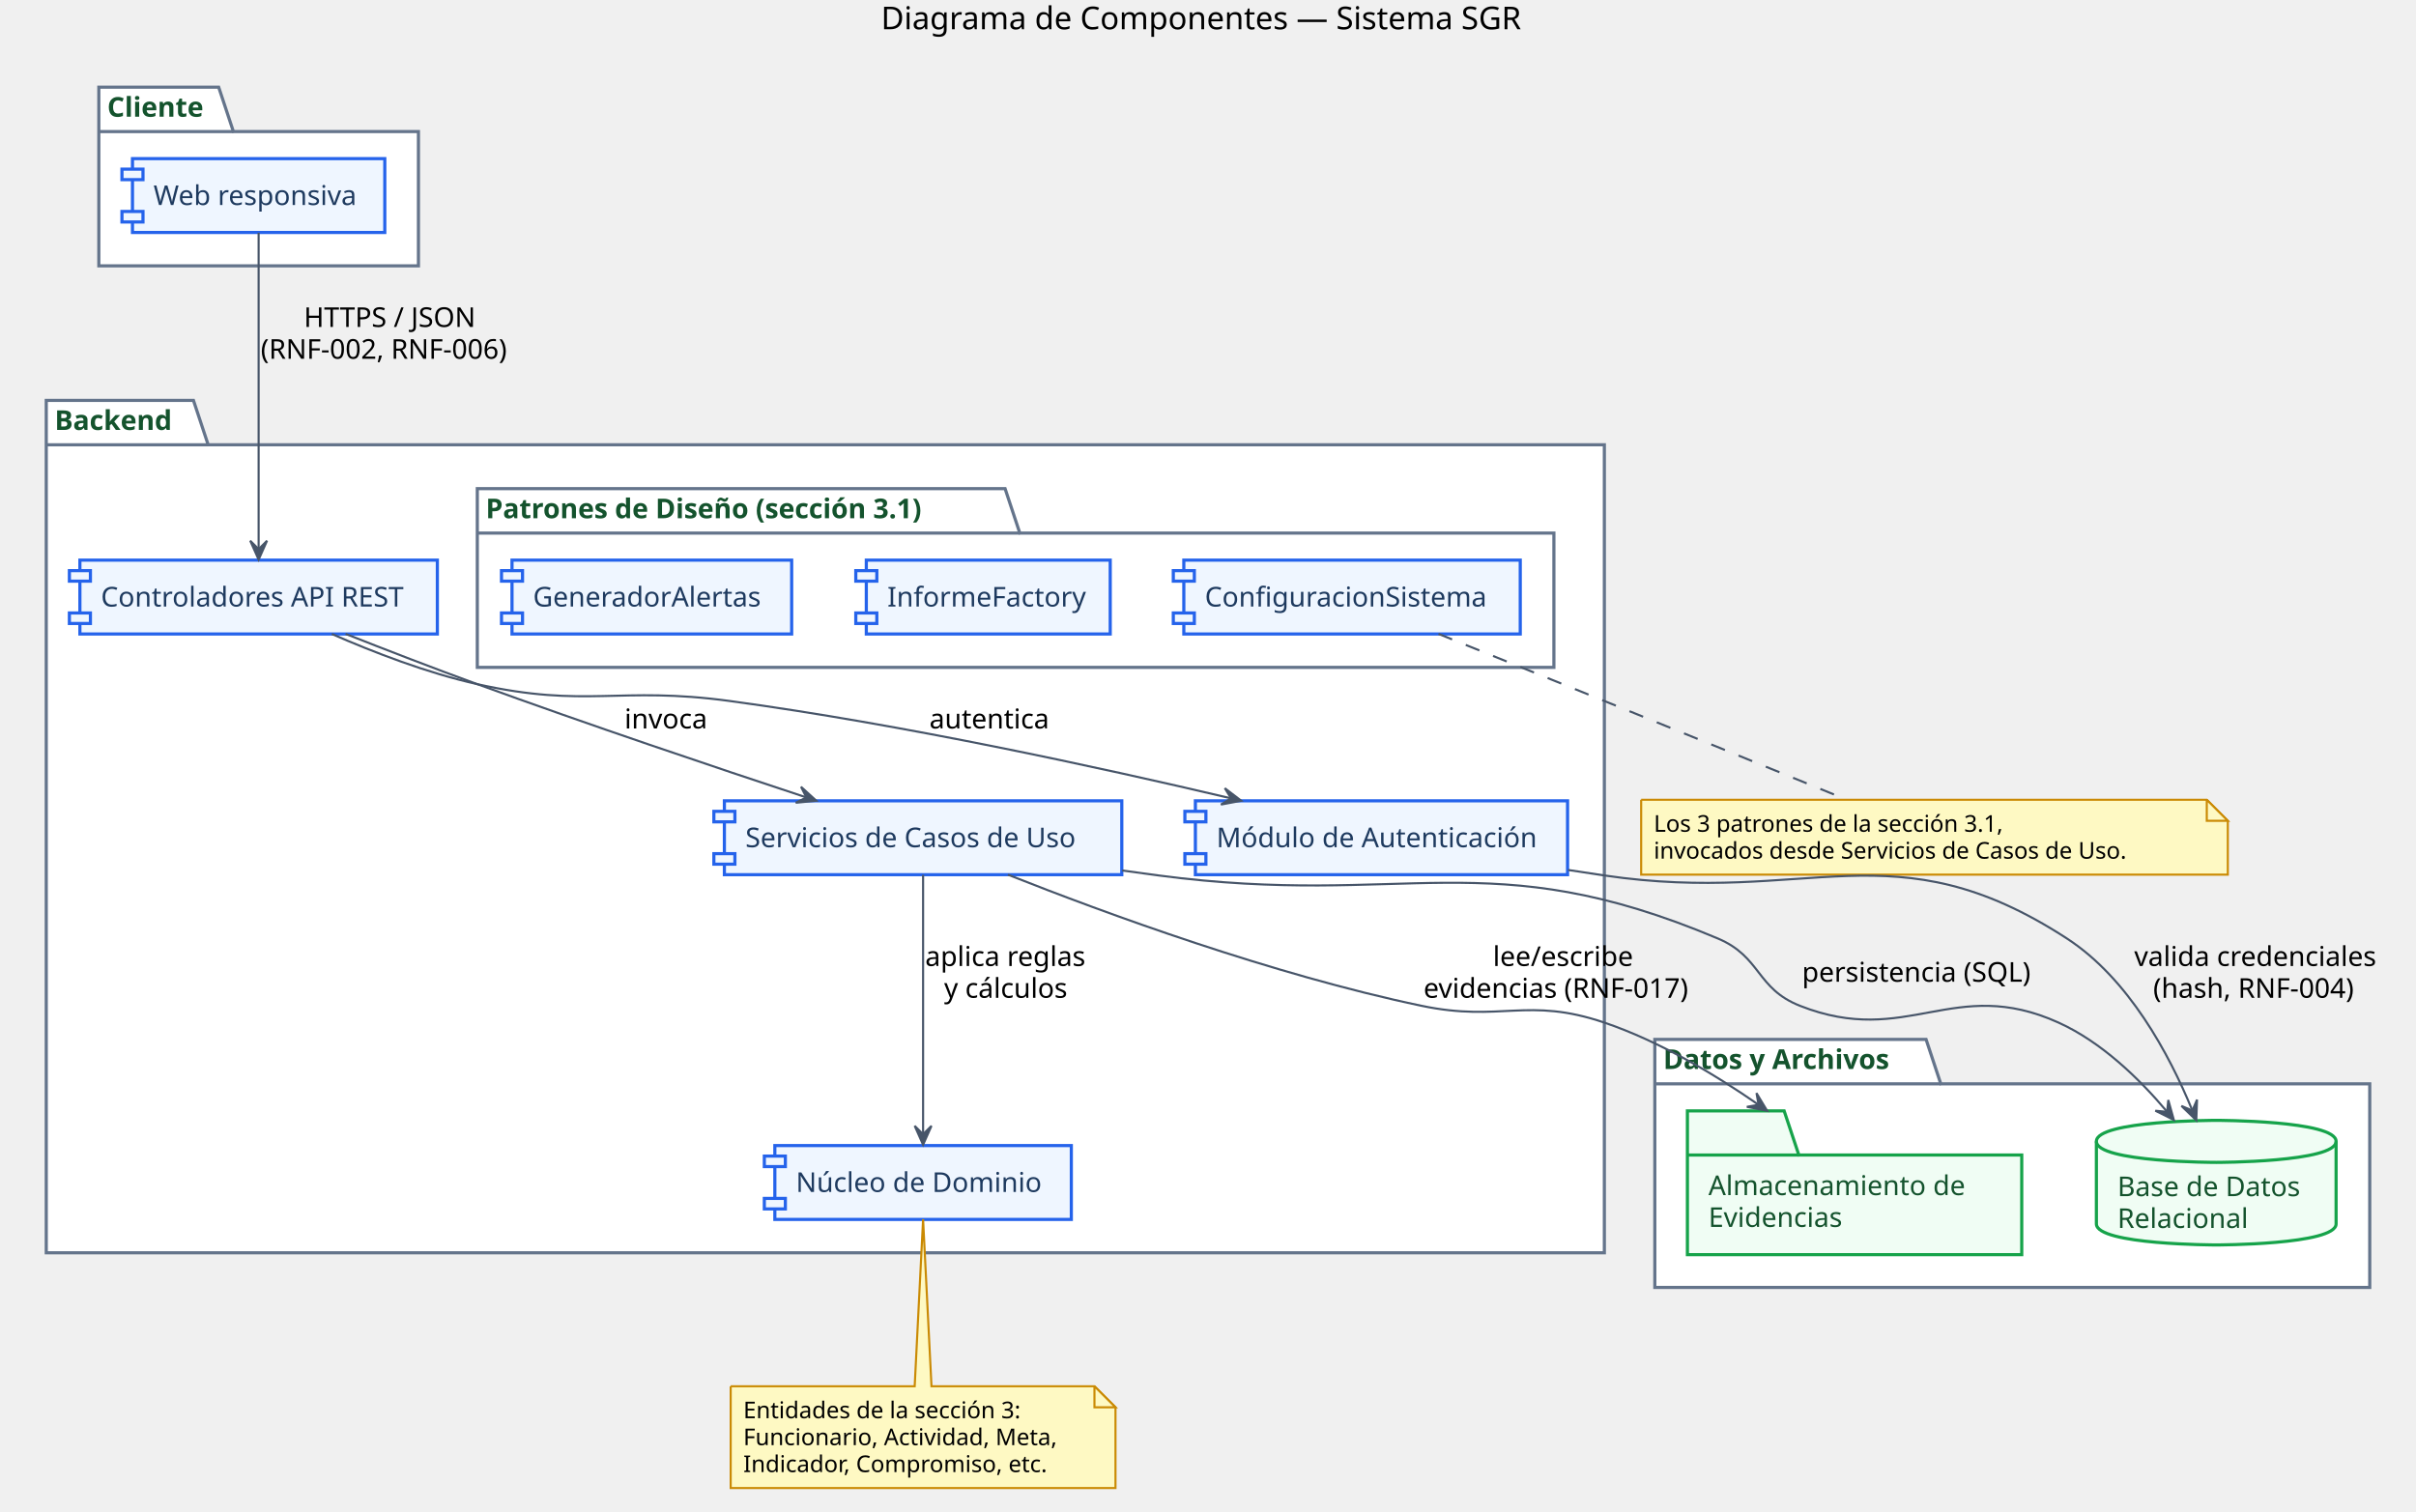
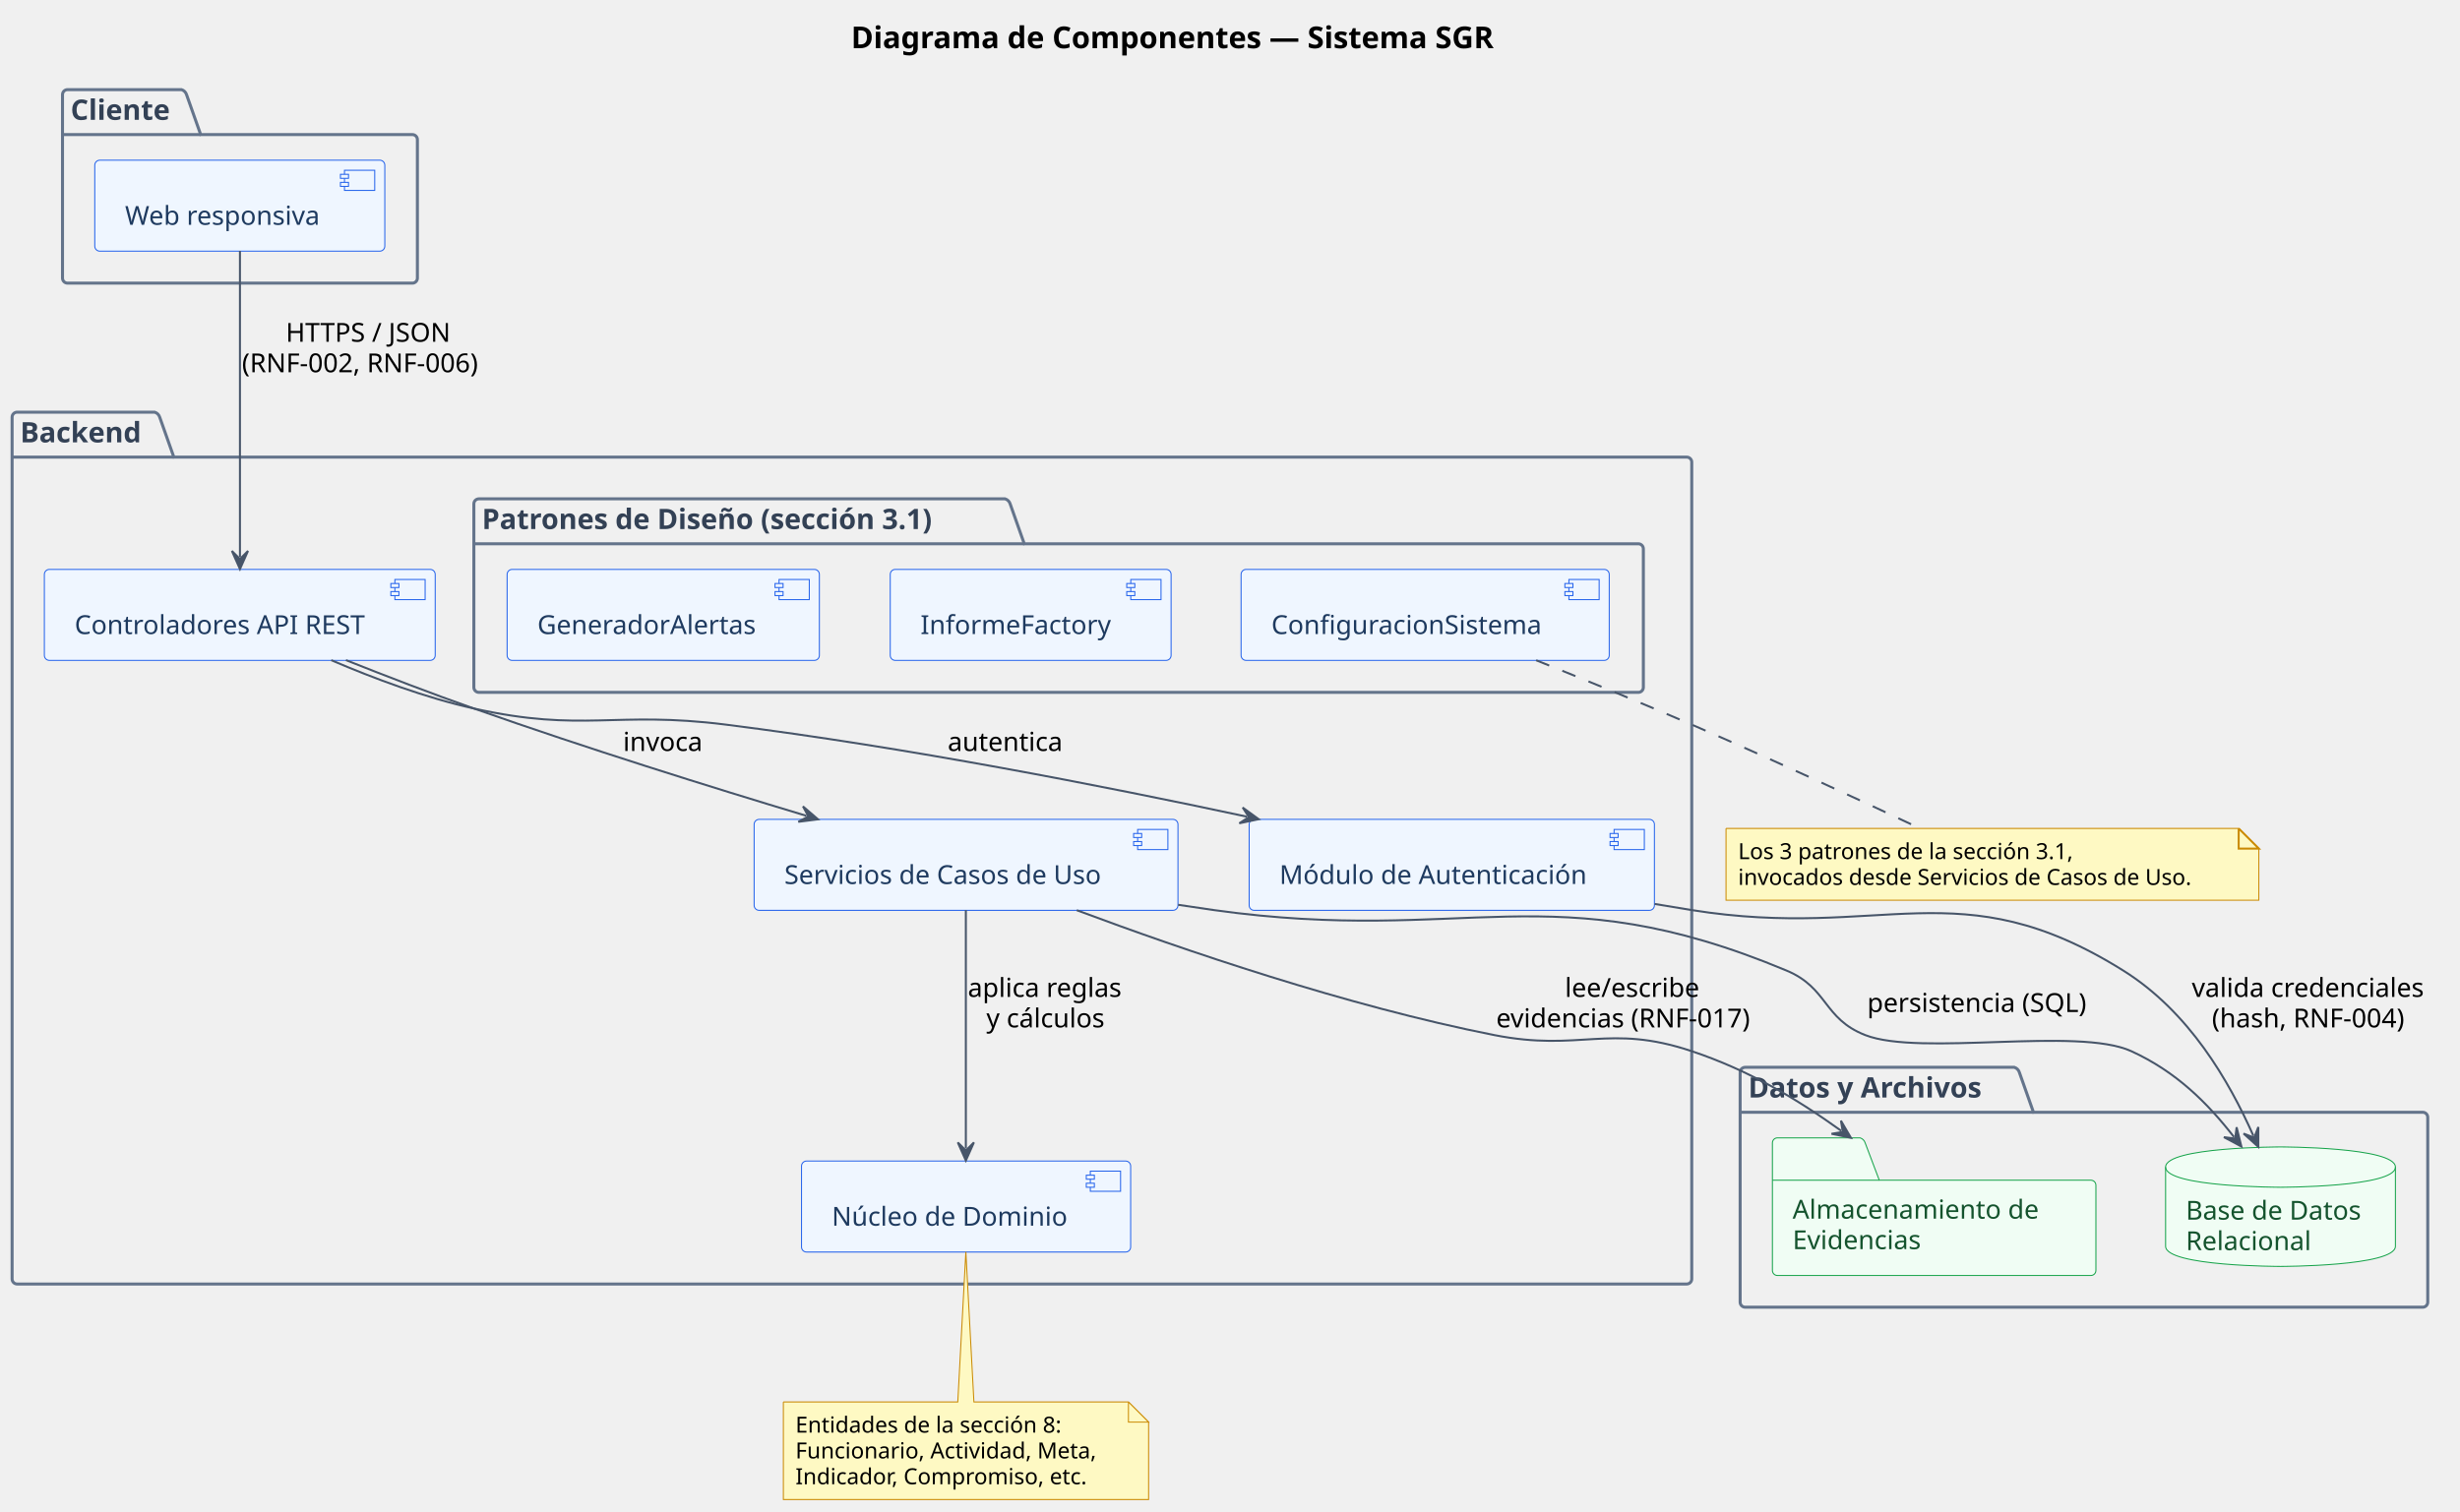
- <svg xmlns="http://www.w3.org/2000/svg" contentScriptType="application/ecmascript" contentStyleType="text/css" height="719px" preserveAspectRatio="none" style="width:1149px;height:719px;background:#FFFFFF;" version="1.1" viewBox="0 0 1149 719" width="1149px" zoomAndPan="magnify">
+ <svg xmlns="http://www.w3.org/2000/svg" contentStyleType="text/css" height="750px" preserveAspectRatio="none" style="width:1220px;height:750px;background:#FFFFFF;" version="1.1" viewBox="0 0 1220 750" width="1220px" zoomAndPan="magnify">
  <defs />
  <g>
-     <text fill="#000000" font-family="sans-serif" font-size="15" lengthAdjust="spacingAndGlyphs" textLength="323" x="419" y="13.923">Diagrama de Componentes — Sistema SGR</text>
-     <polygon fill="#FFFFFF" points="47,41.461,104,41.461,111,62.594,199,62.594,199,126.461,47,126.461,47,41.461" style="stroke: #64748B; stroke-width: 1.5;" />
-     <line style="stroke: #64748B; stroke-width: 1.5;" x1="47" x2="111" y1="62.594" y2="62.594" />
-     <text fill="#14532D" font-family="sans-serif" font-size="13" font-weight="bold" lengthAdjust="spacingAndGlyphs" textLength="51" x="51" y="55.528">Cliente</text>
-     <polygon fill="#FFFFFF" points="22,190.461,92,190.461,99,211.594,763,211.594,763,595.961,22,595.961,22,190.461" style="stroke: #64748B; stroke-width: 1.5;" />
-     <line style="stroke: #64748B; stroke-width: 1.5;" x1="22" x2="99" y1="211.594" y2="211.594" />
-     <text fill="#14532D" font-family="sans-serif" font-size="13" font-weight="bold" lengthAdjust="spacingAndGlyphs" textLength="64" x="26" y="204.528">Backend</text>
-     <polygon fill="#FFFFFF" points="227,232.461,478,232.461,485,253.594,739,253.594,739,317.461,227,317.461,227,232.461" style="stroke: #64748B; stroke-width: 1.5;" />
-     <line style="stroke: #64748B; stroke-width: 1.5;" x1="227" x2="485" y1="253.594" y2="253.594" />
-     <text fill="#14532D" font-family="sans-serif" font-size="13" font-weight="bold" lengthAdjust="spacingAndGlyphs" textLength="245" x="231" y="246.528">Patrones de Diseño (sección 3.1)</text>
-     <polygon fill="#FFFFFF" points="787,494.461,916,494.461,923,515.594,1127,515.594,1127,612.461,787,612.461,787,494.461" style="stroke: #64748B; stroke-width: 1.5;" />
-     <line style="stroke: #64748B; stroke-width: 1.5;" x1="787" x2="923" y1="515.594" y2="515.594" />
-     <text fill="#14532D" font-family="sans-serif" font-size="13" font-weight="bold" lengthAdjust="spacingAndGlyphs" textLength="123" x="791" y="508.528">Datos y Archivos</text>
-     <rect fill="#EFF6FF" height="35.133" style="stroke: #2563EB; stroke-width: 1.5;" width="120" x="63" y="75.461" />
-     <rect fill="#EFF6FF" height="5" style="stroke: #2563EB; stroke-width: 1.5;" width="10" x="58" y="80.461" />
-     <rect fill="#EFF6FF" height="5" style="stroke: #2563EB; stroke-width: 1.5;" width="10" x="58" y="100.594" />
-     <text fill="#1E3A5F" font-family="sans-serif" font-size="13" lengthAdjust="spacingAndGlyphs" textLength="100" x="73" y="97.528">Web responsiva</text>
-     <rect fill="#EFF6FF" height="35.133" style="stroke: #2563EB; stroke-width: 1.5;" width="170" x="38" y="266.461" />
-     <rect fill="#EFF6FF" height="5" style="stroke: #2563EB; stroke-width: 1.5;" width="10" x="33" y="271.461" />
-     <rect fill="#EFF6FF" height="5" style="stroke: #2563EB; stroke-width: 1.5;" width="10" x="33" y="291.594" />
-     <text fill="#1E3A5F" font-family="sans-serif" font-size="13" lengthAdjust="spacingAndGlyphs" textLength="150" x="48" y="288.528">Controladores API REST</text>
-     <rect fill="#EFF6FF" height="35.133" style="stroke: #2563EB; stroke-width: 1.5;" width="189" x="344.5" y="380.961" />
-     <rect fill="#EFF6FF" height="5" style="stroke: #2563EB; stroke-width: 1.5;" width="10" x="339.5" y="385.961" />
-     <rect fill="#EFF6FF" height="5" style="stroke: #2563EB; stroke-width: 1.5;" width="10" x="339.5" y="406.094" />
-     <text fill="#1E3A5F" font-family="sans-serif" font-size="13" lengthAdjust="spacingAndGlyphs" textLength="169" x="354.5" y="403.028">Servicios de Casos de Uso</text>
-     <rect fill="#EFF6FF" height="35.133" style="stroke: #2563EB; stroke-width: 1.5;" width="177" x="568.5" y="380.961" />
-     <rect fill="#EFF6FF" height="5" style="stroke: #2563EB; stroke-width: 1.5;" width="10" x="563.5" y="385.961" />
-     <rect fill="#EFF6FF" height="5" style="stroke: #2563EB; stroke-width: 1.5;" width="10" x="563.5" y="406.094" />
-     <text fill="#1E3A5F" font-family="sans-serif" font-size="13" lengthAdjust="spacingAndGlyphs" textLength="157" x="578.5" y="403.028">Módulo de Autenticación</text>
-     <rect fill="#EFF6FF" height="35.133" style="stroke: #2563EB; stroke-width: 1.5;" width="141" x="368.5" y="544.961" />
-     <rect fill="#EFF6FF" height="5" style="stroke: #2563EB; stroke-width: 1.5;" width="10" x="363.5" y="549.961" />
-     <rect fill="#EFF6FF" height="5" style="stroke: #2563EB; stroke-width: 1.5;" width="10" x="363.5" y="570.094" />
-     <text fill="#1E3A5F" font-family="sans-serif" font-size="13" lengthAdjust="spacingAndGlyphs" textLength="121" x="378.5" y="567.028">Núcleo de Dominio</text>
-     <rect fill="#EFF6FF" height="35.133" style="stroke: #2563EB; stroke-width: 1.5;" width="160" x="563" y="266.461" />
-     <rect fill="#EFF6FF" height="5" style="stroke: #2563EB; stroke-width: 1.5;" width="10" x="558" y="271.461" />
-     <rect fill="#EFF6FF" height="5" style="stroke: #2563EB; stroke-width: 1.5;" width="10" x="558" y="291.594" />
-     <text fill="#1E3A5F" font-family="sans-serif" font-size="13" lengthAdjust="spacingAndGlyphs" textLength="140" x="573" y="288.528">ConfiguracionSistema</text>
-     <rect fill="#EFF6FF" height="35.133" style="stroke: #2563EB; stroke-width: 1.5;" width="116" x="412" y="266.461" />
-     <rect fill="#EFF6FF" height="5" style="stroke: #2563EB; stroke-width: 1.5;" width="10" x="407" y="271.461" />
-     <rect fill="#EFF6FF" height="5" style="stroke: #2563EB; stroke-width: 1.5;" width="10" x="407" y="291.594" />
-     <text fill="#1E3A5F" font-family="sans-serif" font-size="13" lengthAdjust="spacingAndGlyphs" textLength="96" x="422" y="288.528">InformeFactory</text>
-     <rect fill="#EFF6FF" height="35.133" style="stroke: #2563EB; stroke-width: 1.5;" width="133" x="243.5" y="266.461" />
-     <rect fill="#EFF6FF" height="5" style="stroke: #2563EB; stroke-width: 1.5;" width="10" x="238.5" y="271.461" />
-     <rect fill="#EFF6FF" height="5" style="stroke: #2563EB; stroke-width: 1.5;" width="10" x="238.5" y="291.594" />
-     <text fill="#1E3A5F" font-family="sans-serif" font-size="13" lengthAdjust="spacingAndGlyphs" textLength="113" x="253.5" y="288.528">GeneradorAlertas</text>
-     <path d="M997,542.961 C997,532.961 1054,532.961 1054,532.961 C1054,532.961 1111,532.961 1111,542.961 L1111,582.227 C1111,592.227 1054,592.227 1054,592.227 C1054,592.227 997,592.227 997,582.227 L997,542.961 " fill="#F0FDF4" style="stroke: #16A34A; stroke-width: 1.5;" />
-     <path d="M997,542.961 C997,552.961 1054,552.961 1054,552.961 C1054,552.961 1111,552.961 1111,542.961 " fill="none" style="stroke: #16A34A; stroke-width: 1.5;" />
-     <text fill="#14532D" font-family="sans-serif" font-size="13" lengthAdjust="spacingAndGlyphs" textLength="94" x="1007" y="569.028">Base de Datos</text>
-     <text fill="#14532D" font-family="sans-serif" font-size="13" lengthAdjust="spacingAndGlyphs" textLength="64" x="1007" y="584.161">Relacional</text>
-     <polygon fill="#F0FDF4" points="802.5,528.461,848.5,528.461,855.5,549.461,961.5,549.461,961.5,596.859,802.5,596.859,802.5,528.461" style="stroke: #16A34A; stroke-width: 1.5;" />
-     <line style="stroke: #16A34A; stroke-width: 1.5;" x1="802.5" x2="855.5" y1="549.461" y2="549.461" />
-     <text fill="#14532D" font-family="sans-serif" font-size="13" lengthAdjust="spacingAndGlyphs" textLength="129" x="812.5" y="568.528">Almacenamiento de</text>
-     <text fill="#14532D" font-family="sans-serif" font-size="13" lengthAdjust="spacingAndGlyphs" textLength="67" x="812.5" y="583.661">Evidencias</text>
-     <path d="M347.5,659.461 L347.5,707.875 A0,0 0 0 0 347.5,707.875 L530.5,707.875 A0,0 0 0 0 530.5,707.875 L530.5,669.461 L520.5,659.461 L443,659.461 L439,580.011 L435,659.461 L347.5,659.461 A0,0 0 0 0 347.5,659.461 " fill="#FEF9C3" style="stroke: #CA8A04; stroke-width: 1.0;" />
-     <path d="M520.5,659.461 L520.5,669.461 L530.5,669.461 L520.5,659.461 " fill="#FEF9C3" style="stroke: #CA8A04; stroke-width: 1.0;" />
-     <text fill="#000000" font-family="sans-serif" font-size="11" lengthAdjust="spacingAndGlyphs" textLength="150" x="353.5" y="674.671">Entidades de la sección 3:</text>
-     <text fill="#000000" font-family="sans-serif" font-size="11" lengthAdjust="spacingAndGlyphs" textLength="162" x="353.5" y="687.476">Funcionario, Actividad, Meta,</text>
-     <text fill="#000000" font-family="sans-serif" font-size="11" lengthAdjust="spacingAndGlyphs" textLength="162" x="353.5" y="700.281">Indicador, Compromiso, etc.</text>
-     <path d="M780.5,380.461 L780.5,416.07 L1059.5,416.07 L1059.5,390.461 L1049.5,380.461 L780.5,380.461 " fill="#FEF9C3" style="stroke: #CA8A04; stroke-width: 1.0;" />
-     <path d="M1049.5,380.461 L1049.5,390.461 L1059.5,390.461 L1049.5,380.461 " fill="#FEF9C3" style="stroke: #CA8A04; stroke-width: 1.0;" />
-     <text fill="#000000" font-family="sans-serif" font-size="11" lengthAdjust="spacingAndGlyphs" textLength="191" x="786.5" y="395.671">Los 3 patrones de la sección 3.1,</text>
-     <text fill="#000000" font-family="sans-serif" font-size="11" lengthAdjust="spacingAndGlyphs" textLength="258" x="786.5" y="408.476">invocados desde Servicios de Casos de Uso.</text>
-     <path d="M123,110.731 C123,144.921 123,222.641 123,260.881 " fill="none" id="WEB-API" style="stroke: #475569; stroke-width: 1.0;" />
-     <polygon fill="#475569" points="123,266.231,127,257.231,123,261.231,119,257.231,123,266.231" style="stroke: #475569; stroke-width: 1.0;" />
-     <text fill="#000000" font-family="sans-serif" font-size="13" lengthAdjust="spacingAndGlyphs" textLength="85" x="144.5" y="155.528">HTTPS / JSON</text>
-     <text fill="#000000" font-family="sans-serif" font-size="13" lengthAdjust="spacingAndGlyphs" textLength="126" x="124" y="170.661">(RNF-002, RNF-006)</text>
-     <path d="M164.34,301.541 C183.35,309.041 206.25,317.901 227,325.461 C279.75,344.681 340.46,365.131 383.36,379.301 " fill="none" id="API-SERV" style="stroke: #475569; stroke-width: 1.0;" />
-     <polygon fill="#475569" points="388.24,380.921,380.955,374.293,383.494,379.348,378.439,381.887,388.24,380.921" style="stroke: #475569; stroke-width: 1.0;" />
-     <text fill="#000000" font-family="sans-serif" font-size="13" lengthAdjust="spacingAndGlyphs" textLength="41" x="297" y="346.528">invoca</text>
-     <path d="M157.78,301.581 C177.6,310.261 203.17,320.161 227,325.461 C279.18,337.071 294.04,326.261 347,333.461 C429.36,344.651 522.61,364.961 585.13,379.701 " fill="none" id="API-AUTH" style="stroke: #475569; stroke-width: 1.0;" />
-     <polygon fill="#475569" points="590.33,380.931,582.498,374.959,585.465,379.775,580.649,382.743,590.33,380.931" style="stroke: #475569; stroke-width: 1.0;" />
-     <text fill="#000000" font-family="sans-serif" font-size="13" lengthAdjust="spacingAndGlyphs" textLength="60" x="442" y="346.528">autentica</text>
-     <path d="M439,416.191 C439,445.651 439,506.791 439,539.571 " fill="none" id="SERV-DOM" style="stroke: #475569; stroke-width: 1.0;" />
-     <polygon fill="#475569" points="439,544.581,443,535.581,439,539.581,435,535.581,439,544.581" style="stroke: #475569; stroke-width: 1.0;" />
-     <text fill="#000000" font-family="sans-serif" font-size="13" lengthAdjust="spacingAndGlyphs" textLength="80" x="440" y="459.528">aplica reglas</text>
-     <text fill="#000000" font-family="sans-serif" font-size="13" lengthAdjust="spacingAndGlyphs" textLength="62" x="449" y="474.661">y cálculos</text>
-     <path d="M533.68,414.091 C539.54,414.921 545.35,415.711 551,416.461 C668.95,432.061 707.41,400.161 817,446.461 C837.65,455.191 835.15,470.231 856,478.461 C906.95,498.581 929.1,463.861 979,486.461 C999.41,495.701 1017.37,513.101 1030.59,528.821 " fill="none" id="SERV-BD" style="stroke: #475569; stroke-width: 1.0;" />
-     <polygon fill="#475569" points="1033.84,532.771,1031.193,523.284,1030.656,528.916,1025.025,528.379,1033.84,532.771" style="stroke: #475569; stroke-width: 1.0;" />
-     <text fill="#000000" font-family="sans-serif" font-size="13" lengthAdjust="spacingAndGlyphs" textLength="117" x="857" y="467.028">persistencia (SQL)</text>
-     <path d="M479.31,416.081 C525.85,434.501 605.11,463.591 676,478.461 C714,486.431 726.23,473.991 763,486.461 C789.02,495.291 815.15,510.841 836.27,525.501 " fill="none" id="SERV-FILES" style="stroke: #475569; stroke-width: 1.0;" />
-     <polygon fill="#475569" points="840.43,528.421,835.353,519.982,836.335,525.553,830.764,526.534,840.43,528.421" style="stroke: #475569; stroke-width: 1.0;" />
-     <text fill="#000000" font-family="sans-serif" font-size="13" lengthAdjust="spacingAndGlyphs" textLength="69" x="710" y="459.528">lee/escribe</text>
-     <text fill="#000000" font-family="sans-serif" font-size="13" lengthAdjust="spacingAndGlyphs" textLength="135" x="677" y="474.661">evidencias (RNF-017)</text>
-     <path d="M745.76,413.851 C751.59,414.751 757.38,415.631 763,416.461 C860.61,430.941 900.27,392.661 983,446.461 C1012.35,465.551 1031.61,501.451 1042.57,528.091 " fill="none" id="AUTH-BD" style="stroke: #475569; stroke-width: 1.0;" />
-     <polygon fill="#475569" points="1044.52,532.951,1044.865,523.108,1042.651,528.313,1037.445,526.099,1044.52,532.951" style="stroke: #475569; stroke-width: 1.0;" />
-     <text fill="#000000" font-family="sans-serif" font-size="13" lengthAdjust="spacingAndGlyphs" textLength="121" x="1015" y="459.528">valida credenciales</text>
-     <text fill="#000000" font-family="sans-serif" font-size="13" lengthAdjust="spacingAndGlyphs" textLength="103" x="1024" y="474.661">(hash, RNF-004)</text>
-     <path d="M684.11,301.541 C707.29,310.901 736.77,322.811 763,333.461 C802.14,349.351 846.73,367.531 878.36,380.451 " fill="none" id="SINGLETON-GMN27" style="stroke: #475569; stroke-width: 1.0; stroke-dasharray: 7.0,7.0;" />
+     <text fill="#000000" font-family="sans-serif" font-size="15" font-weight="bold" lengthAdjust="spacing" textLength="362.168" x="422.077" y="23.923">Diagrama de Componentes — Sistema SGR</text>
+     <g id="cluster_Cliente">
+       <path d="M33.5,44.461 L90.022,44.461 A3.75,3.75 0 0 1 92.522,46.961 L99.522,66.758 L204.5,66.758 A2.5,2.5 0 0 1 207,69.258 L207,137.961 A2.5,2.5 0 0 1 204.5,140.461 L33.5,140.461 A2.5,2.5 0 0 1 31,137.961 L31,46.961 A2.5,2.5 0 0 1 33.5,44.461 " fill="none" style="stroke:#64748B;stroke-width:1.5;" />
+       <line style="stroke:#64748B;stroke-width:1.5;" x1="31" x2="99.522" y1="66.758" y2="66.758" />
+       <text fill="#334155" font-family="sans-serif" font-size="14" font-weight="bold" lengthAdjust="spacing" textLength="55.522" x="35" y="59.456">Cliente</text>
+     </g>
+     <g id="cluster_Backend">
+       <path d="M8.5,204.461 L76.711,204.461 A3.75,3.75 0 0 1 79.211,206.961 L86.211,226.758 L836.5,226.758 A2.5,2.5 0 0 1 839,229.258 L839,634.461 A2.5,2.5 0 0 1 836.5,636.961 L8.5,636.961 A2.5,2.5 0 0 1 6,634.461 L6,206.961 A2.5,2.5 0 0 1 8.5,204.461 " fill="none" style="stroke:#64748B;stroke-width:1.5;" />
+       <line style="stroke:#64748B;stroke-width:1.5;" x1="6" x2="86.211" y1="226.758" y2="226.758" />
+       <text fill="#334155" font-family="sans-serif" font-size="14" font-weight="bold" lengthAdjust="spacing" textLength="67.211" x="10" y="219.456">Backend</text>
+     </g>
+     <g id="cluster_Patrones de Diseño (sección 3.1)">
+       <path d="M237.5,247.461 L498.471,247.461 A3.75,3.75 0 0 1 500.971,249.961 L507.971,269.758 L812.5,269.758 A2.5,2.5 0 0 1 815,272.258 L815,340.961 A2.5,2.5 0 0 1 812.5,343.461 L237.5,343.461 A2.5,2.5 0 0 1 235,340.961 L235,249.961 A2.5,2.5 0 0 1 237.5,247.461 " fill="none" style="stroke:#64748B;stroke-width:1.5;" />
+       <line style="stroke:#64748B;stroke-width:1.5;" x1="235" x2="507.971" y1="269.758" y2="269.758" />
+       <text fill="#334155" font-family="sans-serif" font-size="14" font-weight="bold" lengthAdjust="spacing" textLength="259.971" x="239" y="262.456">Patrones de Diseño (sección 3.1)</text>
+     </g>
+     <g id="cluster_Datos y Archivos">
+       <path d="M865.5,529.461 L998.967,529.461 A3.75,3.75 0 0 1 1001.467,531.961 L1008.467,551.758 L1201.5,551.758 A2.5,2.5 0 0 1 1204,554.258 L1204,645.961 A2.5,2.5 0 0 1 1201.5,648.461 L865.5,648.461 A2.5,2.5 0 0 1 863,645.961 L863,531.961 A2.5,2.5 0 0 1 865.5,529.461 " fill="none" style="stroke:#64748B;stroke-width:1.5;" />
+       <line style="stroke:#64748B;stroke-width:1.5;" x1="863" x2="1008.467" y1="551.758" y2="551.758" />
+       <text fill="#334155" font-family="sans-serif" font-size="14" font-weight="bold" lengthAdjust="spacing" textLength="132.467" x="867" y="544.456">Datos y Archivos</text>
+     </g>
+     <g id="elem_WEB">
+       <rect fill="#EFF6FF" height="45.133" rx="2.5" ry="2.5" style="stroke:#2563EB;stroke-width:0.5;" width="143.841" x="47" y="79.461" />
+       <rect fill="#EFF6FF" height="10" style="stroke:#2563EB;stroke-width:0.5;" width="15" x="170.841" y="84.461" />
+       <rect fill="#EFF6FF" height="2" style="stroke:#2563EB;stroke-width:0.5;" width="4" x="168.841" y="86.461" />
+       <rect fill="#EFF6FF" height="2" style="stroke:#2563EB;stroke-width:0.5;" width="4" x="168.841" y="90.461" />
+       <text fill="#1E3A5F" font-family="sans-serif" font-size="13" lengthAdjust="spacing" textLength="103.841" x="62" y="111.528">Web responsiva</text>
+     </g>
+     <g id="elem_API">
+       <rect fill="#EFF6FF" height="45.133" rx="2.5" ry="2.5" style="stroke:#2563EB;stroke-width:0.5;" width="193.835" x="22" y="282.461" />
+       <rect fill="#EFF6FF" height="10" style="stroke:#2563EB;stroke-width:0.5;" width="15" x="195.835" y="287.461" />
+       <rect fill="#EFF6FF" height="2" style="stroke:#2563EB;stroke-width:0.5;" width="4" x="193.835" y="289.461" />
+       <rect fill="#EFF6FF" height="2" style="stroke:#2563EB;stroke-width:0.5;" width="4" x="193.835" y="293.461" />
+       <text fill="#1E3A5F" font-family="sans-serif" font-size="13" lengthAdjust="spacing" textLength="153.835" x="37" y="314.528">Controladores API REST</text>
+     </g>
+     <g id="elem_SERV">
+       <rect fill="#EFF6FF" height="45.133" rx="2.5" ry="2.5" style="stroke:#2563EB;stroke-width:0.5;" width="210.2" x="374" y="406.461" />
+       <rect fill="#EFF6FF" height="10" style="stroke:#2563EB;stroke-width:0.5;" width="15" x="564.2" y="411.461" />
+       <rect fill="#EFF6FF" height="2" style="stroke:#2563EB;stroke-width:0.5;" width="4" x="562.2" y="413.461" />
+       <rect fill="#EFF6FF" height="2" style="stroke:#2563EB;stroke-width:0.5;" width="4" x="562.2" y="417.461" />
+       <text fill="#1E3A5F" font-family="sans-serif" font-size="13" lengthAdjust="spacing" textLength="170.2" x="389" y="438.528">Servicios de Casos de Uso</text>
+     </g>
+     <g id="elem_AUTH">
+       <rect fill="#EFF6FF" height="45.133" rx="2.5" ry="2.5" style="stroke:#2563EB;stroke-width:0.5;" width="200.983" x="619.5" y="406.461" />
+       <rect fill="#EFF6FF" height="10" style="stroke:#2563EB;stroke-width:0.5;" width="15" x="800.483" y="411.461" />
+       <rect fill="#EFF6FF" height="2" style="stroke:#2563EB;stroke-width:0.5;" width="4" x="798.483" y="413.461" />
+       <rect fill="#EFF6FF" height="2" style="stroke:#2563EB;stroke-width:0.5;" width="4" x="798.483" y="417.461" />
+       <text fill="#1E3A5F" font-family="sans-serif" font-size="13" lengthAdjust="spacing" textLength="160.983" x="634.5" y="438.528">Módulo de Autenticación</text>
+     </g>
+     <g id="elem_DOM">
+       <rect fill="#EFF6FF" height="45.133" rx="2.5" ry="2.5" style="stroke:#2563EB;stroke-width:0.5;" width="163.233" x="397.5" y="575.961" />
+       <rect fill="#EFF6FF" height="10" style="stroke:#2563EB;stroke-width:0.5;" width="15" x="540.733" y="580.961" />
+       <rect fill="#EFF6FF" height="2" style="stroke:#2563EB;stroke-width:0.5;" width="4" x="538.733" y="582.961" />
+       <rect fill="#EFF6FF" height="2" style="stroke:#2563EB;stroke-width:0.5;" width="4" x="538.733" y="586.961" />
+       <text fill="#1E3A5F" font-family="sans-serif" font-size="13" lengthAdjust="spacing" textLength="123.233" x="412.5" y="608.028">Núcleo de Dominio</text>
+     </g>
+     <g id="elem_SINGLETON">
+       <rect fill="#EFF6FF" height="45.133" rx="2.5" ry="2.5" style="stroke:#2563EB;stroke-width:0.5;" width="182.575" x="615.5" y="282.461" />
+       <rect fill="#EFF6FF" height="10" style="stroke:#2563EB;stroke-width:0.5;" width="15" x="778.075" y="287.461" />
+       <rect fill="#EFF6FF" height="2" style="stroke:#2563EB;stroke-width:0.5;" width="4" x="776.075" y="289.461" />
+       <rect fill="#EFF6FF" height="2" style="stroke:#2563EB;stroke-width:0.5;" width="4" x="776.075" y="293.461" />
+       <text fill="#1E3A5F" font-family="sans-serif" font-size="13" lengthAdjust="spacing" textLength="142.575" x="630.5" y="314.528">ConfiguracionSistema</text>
+     </g>
+     <g id="elem_FACTORY">
+       <rect fill="#EFF6FF" height="45.133" rx="2.5" ry="2.5" style="stroke:#2563EB;stroke-width:0.5;" width="139.29" x="441.5" y="282.461" />
+       <rect fill="#EFF6FF" height="10" style="stroke:#2563EB;stroke-width:0.5;" width="15" x="560.79" y="287.461" />
+       <rect fill="#EFF6FF" height="2" style="stroke:#2563EB;stroke-width:0.5;" width="4" x="558.79" y="289.461" />
+       <rect fill="#EFF6FF" height="2" style="stroke:#2563EB;stroke-width:0.5;" width="4" x="558.79" y="293.461" />
+       <text fill="#1E3A5F" font-family="sans-serif" font-size="13" lengthAdjust="spacing" textLength="99.29" x="456.5" y="314.528">InformeFactory</text>
+     </g>
+     <g id="elem_OBSERVER">
+       <rect fill="#EFF6FF" height="45.133" rx="2.5" ry="2.5" style="stroke:#2563EB;stroke-width:0.5;" width="154.855" x="251.5" y="282.461" />
+       <rect fill="#EFF6FF" height="10" style="stroke:#2563EB;stroke-width:0.5;" width="15" x="386.354" y="287.461" />
+       <rect fill="#EFF6FF" height="2" style="stroke:#2563EB;stroke-width:0.5;" width="4" x="384.354" y="289.461" />
+       <rect fill="#EFF6FF" height="2" style="stroke:#2563EB;stroke-width:0.5;" width="4" x="384.354" y="293.461" />
+       <text fill="#1E3A5F" font-family="sans-serif" font-size="13" lengthAdjust="spacing" textLength="114.855" x="266.5" y="314.528">GeneradorAlertas</text>
+     </g>
+     <g id="elem_BD">
+       <path d="M1074,578.961 C1074,568.961 1130.985,568.961 1130.985,568.961 C1130.985,568.961 1187.971,568.961 1187.971,578.961 L1187.971,618.227 C1187.971,628.227 1130.985,628.227 1130.985,628.227 C1130.985,628.227 1074,628.227 1074,618.227 L1074,578.961 " fill="#F0FDF4" style="stroke:#16A34A;stroke-width:0.5;" />
+       <path d="M1074,578.961 C1074,588.961 1130.985,588.961 1130.985,588.961 C1130.985,588.961 1187.971,588.961 1187.971,578.961 " fill="none" style="stroke:#16A34A;stroke-width:0.5;" />
+       <text fill="#14532D" font-family="sans-serif" font-size="13" lengthAdjust="spacing" textLength="93.971" x="1084" y="605.028">Base de Datos</text>
+       <text fill="#14532D" font-family="sans-serif" font-size="13" lengthAdjust="spacing" textLength="67.139" x="1084" y="620.161">Relacional</text>
+     </g>
+     <g id="elem_FILES">
+       <path d="M881.5,564.461 L922.5,564.461 A3.75,3.75 0 0 1 925,566.961 L932,585.461 L1036.932,585.461 A2.5,2.5 0 0 1 1039.432,587.961 L1039.432,630.227 A2.5,2.5 0 0 1 1036.932,632.727 L881.5,632.727 A2.5,2.5 0 0 1 879,630.227 L879,566.961 A2.5,2.5 0 0 1 881.5,564.461 " fill="#F0FDF4" style="stroke:#16A34A;stroke-width:0.5;" />
+       <line style="stroke:#16A34A;stroke-width:0.5;" x1="879" x2="932" y1="585.461" y2="585.461" />
+       <text fill="#14532D" font-family="sans-serif" font-size="13" lengthAdjust="spacing" textLength="130.432" x="889" y="604.528">Almacenamiento de</text>
+       <text fill="#14532D" font-family="sans-serif" font-size="13" lengthAdjust="spacing" textLength="69.507" x="889" y="619.661">Evidencias</text>
+     </g>
+     <g id="elem_GMN23">
+       <path d="M388.5,695.461 L388.5,743.875 A0,0 0 0 0 388.5,743.875 L569.634,743.875 A0,0 0 0 0 569.634,743.875 L569.634,705.461 L559.634,695.461 L483,695.461 L479,621.011 L475,695.461 L388.5,695.461 A0,0 0 0 0 388.5,695.461 " fill="#FEF9C3" style="stroke:#CA8A04;stroke-width:0.5;" />
+       <path d="M559.634,695.461 L559.634,705.461 L569.634,705.461 L559.634,695.461 " fill="#FEF9C3" style="stroke:#CA8A04;stroke-width:0.5;" />
+       <text fill="#000000" font-family="sans-serif" font-size="11" lengthAdjust="spacing" textLength="144.085" x="394.5" y="710.671">Entidades de la sección 8:</text>
+       <text fill="#000000" font-family="sans-serif" font-size="11" lengthAdjust="spacing" textLength="160.134" x="394.5" y="723.476">Funcionario, Actividad, Meta,</text>
+       <text fill="#000000" font-family="sans-serif" font-size="11" lengthAdjust="spacing" textLength="155.482" x="394.5" y="736.281">Indicador, Compromiso, etc.</text>
+     </g>
+     <g id="elem_GMN26">
+       <path d="M856,410.961 L856,446.57 L1120.235,446.57 L1120.235,420.961 L1110.235,410.961 L856,410.961 " fill="#FEF9C3" style="stroke:#CA8A04;stroke-width:0.5;" />
+       <path d="M1110.235,410.961 L1110.235,420.961 L1120.235,420.961 L1110.235,410.961 " fill="#FEF9C3" style="stroke:#CA8A04;stroke-width:1.0;" />
+       <text fill="#000000" font-family="sans-serif" font-size="11" lengthAdjust="spacing" textLength="181.215" x="862" y="426.171">Los 3 patrones de la sección 3.1,</text>
+       <text fill="#000000" font-family="sans-serif" font-size="11" lengthAdjust="spacing" textLength="243.235" x="862" y="438.976">invocados desde Servicios de Casos de Uso.</text>
+     </g>
+     <g id="link_WEB_API">
+       <path d="M119,124.471 C119,163.061 119,237.611 119,276.301 " fill="none" id="WEB-to-API" style="stroke:#475569;stroke-width:1.0;" />
+       <polygon fill="#475569" points="119,282.301,123,273.301,119,277.301,115,273.301,119,282.301" style="stroke:#475569;stroke-width:1.0;" />
+       <text fill="#000000" font-family="sans-serif" font-size="13" lengthAdjust="spacing" textLength="86.436" x="141.725" y="169.528">HTTPS / JSON</text>
+       <text fill="#000000" font-family="sans-serif" font-size="13" lengthAdjust="spacing" textLength="129.886" x="120" y="184.661">(RNF-002, RNF-006)</text>
+     </g>
+     <g id="link_API_SERV">
+       <path d="M171.55,327.471 C191.32,335.331 214.09,344.091 235,351.461 C291.84,371.491 351.264,390.062 399.945,404.712 " fill="none" id="API-to-SERV" style="stroke:#475569;stroke-width:1.0;" />
+       <polygon fill="#475569" points="405.69,406.441,398.224,400.017,400.902,405,395.919,407.678,405.69,406.441" style="stroke:#475569;stroke-width:1.0;" />
+       <text fill="#000000" font-family="sans-serif" font-size="13" lengthAdjust="spacing" textLength="42.612" x="309" y="372.528">invoca</text>
+     </g>
+     <g id="link_API_AUTH">
+       <path d="M164.26,327.491 C185.29,336.501 210.93,346.111 235,351.461 C289.34,363.551 304.77,352.471 360,359.461 C450.26,370.891 546.143,389.665 618.383,405.125 " fill="none" id="API-to-AUTH" style="stroke:#475569;stroke-width:1.0;" />
+       <polygon fill="#475569" points="624.25,406.381,616.286,400.586,619.361,405.335,614.612,408.409,624.25,406.381" style="stroke:#475569;stroke-width:1.0;" />
+       <text fill="#000000" font-family="sans-serif" font-size="13" lengthAdjust="spacing" textLength="61.363" x="470" y="372.528">autentica</text>
+     </g>
+     <g id="link_SERV_DOM">
+       <path d="M479,451.511 C479,483.591 479,537.541 479,569.721 " fill="none" id="SERV-to-DOM" style="stroke:#475569;stroke-width:1.0;" />
+       <polygon fill="#475569" points="479,575.721,483,566.721,479,570.721,475,566.721,479,575.721" style="stroke:#475569;stroke-width:1.0;" />
+       <text fill="#000000" font-family="sans-serif" font-size="13" lengthAdjust="spacing" textLength="82.634" x="480" y="494.528">aplica reglas</text>
+       <text fill="#000000" font-family="sans-serif" font-size="13" lengthAdjust="spacing" textLength="64.276" x="489.179" y="509.661">y cálculos</text>
+     </g>
+     <g id="link_SERV_BD">
+       <path d="M584.27,448.841 C590.26,449.771 596.2,450.651 602,451.461 C727.7,469.061 768.91,432.481 886,481.461 C906.68,490.111 904.13,505.271 925,513.461 C952.36,524.191 1030.28,509.221 1057,521.461 C1079.27,531.661 1094.683,547.048 1107.903,564.018 " fill="none" id="SERV-to-BD" style="stroke:#475569;stroke-width:1.0;" />
+       <polygon fill="#475569" points="1111.59,568.751,1109.215,559.193,1108.517,564.807,1102.903,564.109,1111.59,568.751" style="stroke:#475569;stroke-width:1.0;" />
+       <text fill="#000000" font-family="sans-serif" font-size="13" lengthAdjust="spacing" textLength="118.815" x="926" y="502.028">persistencia (SQL)</text>
+     </g>
+     <g id="link_SERV_FILES">
+       <path d="M534,451.531 C586.37,471.091 667.82,499.011 741,513.461 C783.87,521.931 797.56,507.591 839,521.461 C867.41,530.971 891.019,545.068 913.089,560.938 " fill="none" id="SERV-to-FILES" style="stroke:#475569;stroke-width:1.0;" />
+       <polygon fill="#475569" points="917.96,564.441,912.988,555.939,913.9,561.522,908.318,562.434,917.96,564.441" style="stroke:#475569;stroke-width:1.0;" />
+       <text fill="#000000" font-family="sans-serif" font-size="13" lengthAdjust="spacing" textLength="71.113" x="776.096" y="494.528">lee/escribe</text>
+       <text fill="#000000" font-family="sans-serif" font-size="13" lengthAdjust="spacing" textLength="139.306" x="742" y="509.661">evidencias (RNF-017)</text>
+     </g>
+     <g id="link_AUTH_BD">
+       <path d="M820.58,448.421 C826.81,449.471 832.99,450.501 839,451.461 C933.83,466.671 971.58,430.521 1053,481.461 C1085.71,501.931 1105.442,536.239 1117.542,563.449 " fill="none" id="AUTH-to-BD" style="stroke:#475569;stroke-width:1.0;" />
+       <polygon fill="#475569" points="1119.98,568.931,1119.978,559.082,1117.948,564.362,1112.668,562.333,1119.98,568.931" style="stroke:#475569;stroke-width:1.0;" />
+       <text fill="#000000" font-family="sans-serif" font-size="13" lengthAdjust="spacing" textLength="125.322" x="1087" y="494.528">valida credenciales</text>
+       <text fill="#000000" font-family="sans-serif" font-size="13" lengthAdjust="spacing" textLength="105.365" x="1096.978" y="509.661">(hash, RNF-004)</text>
+     </g>
+     <g id="link_SINGLETON_GMN26">
+       <path d="M761.82,327.531 C785.64,337.071 813.81,348.571 839,359.461 C877.94,376.291 922.03,396.741 952.08,410.881 " fill="none" id="SINGLETON-GMN26" style="stroke:#475569;stroke-width:1.0;stroke-dasharray:7.0,7.0;" />
+     </g>
  </g>
</svg>
